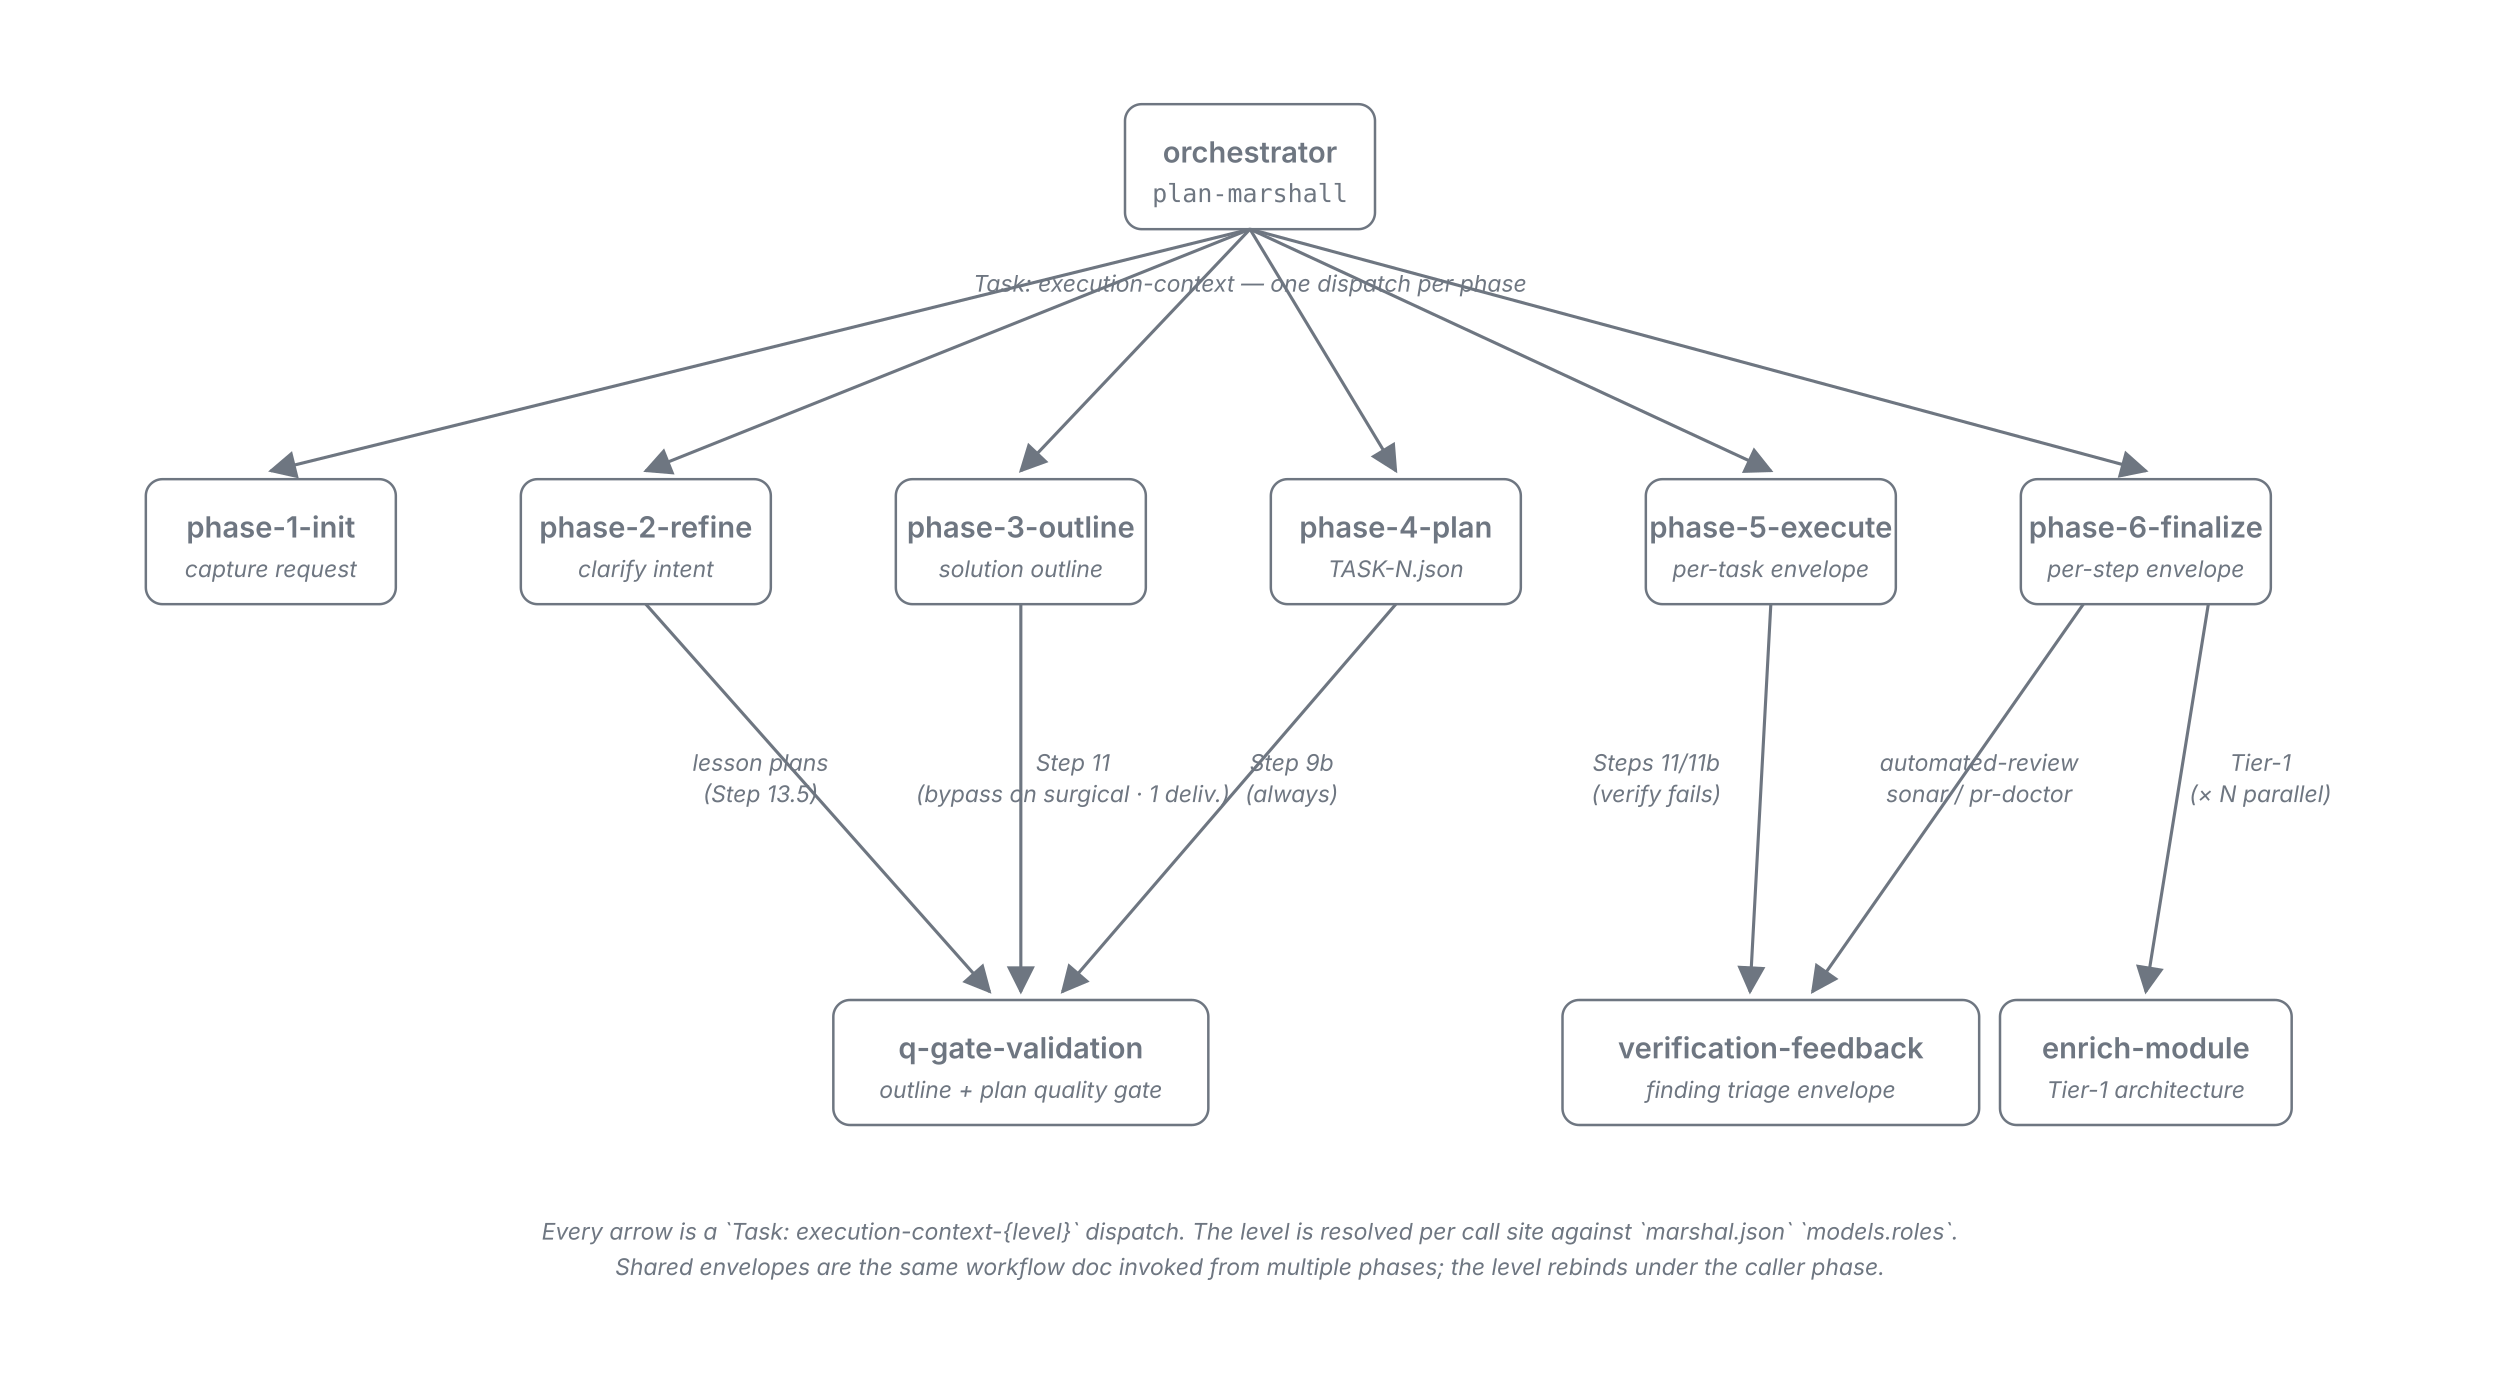
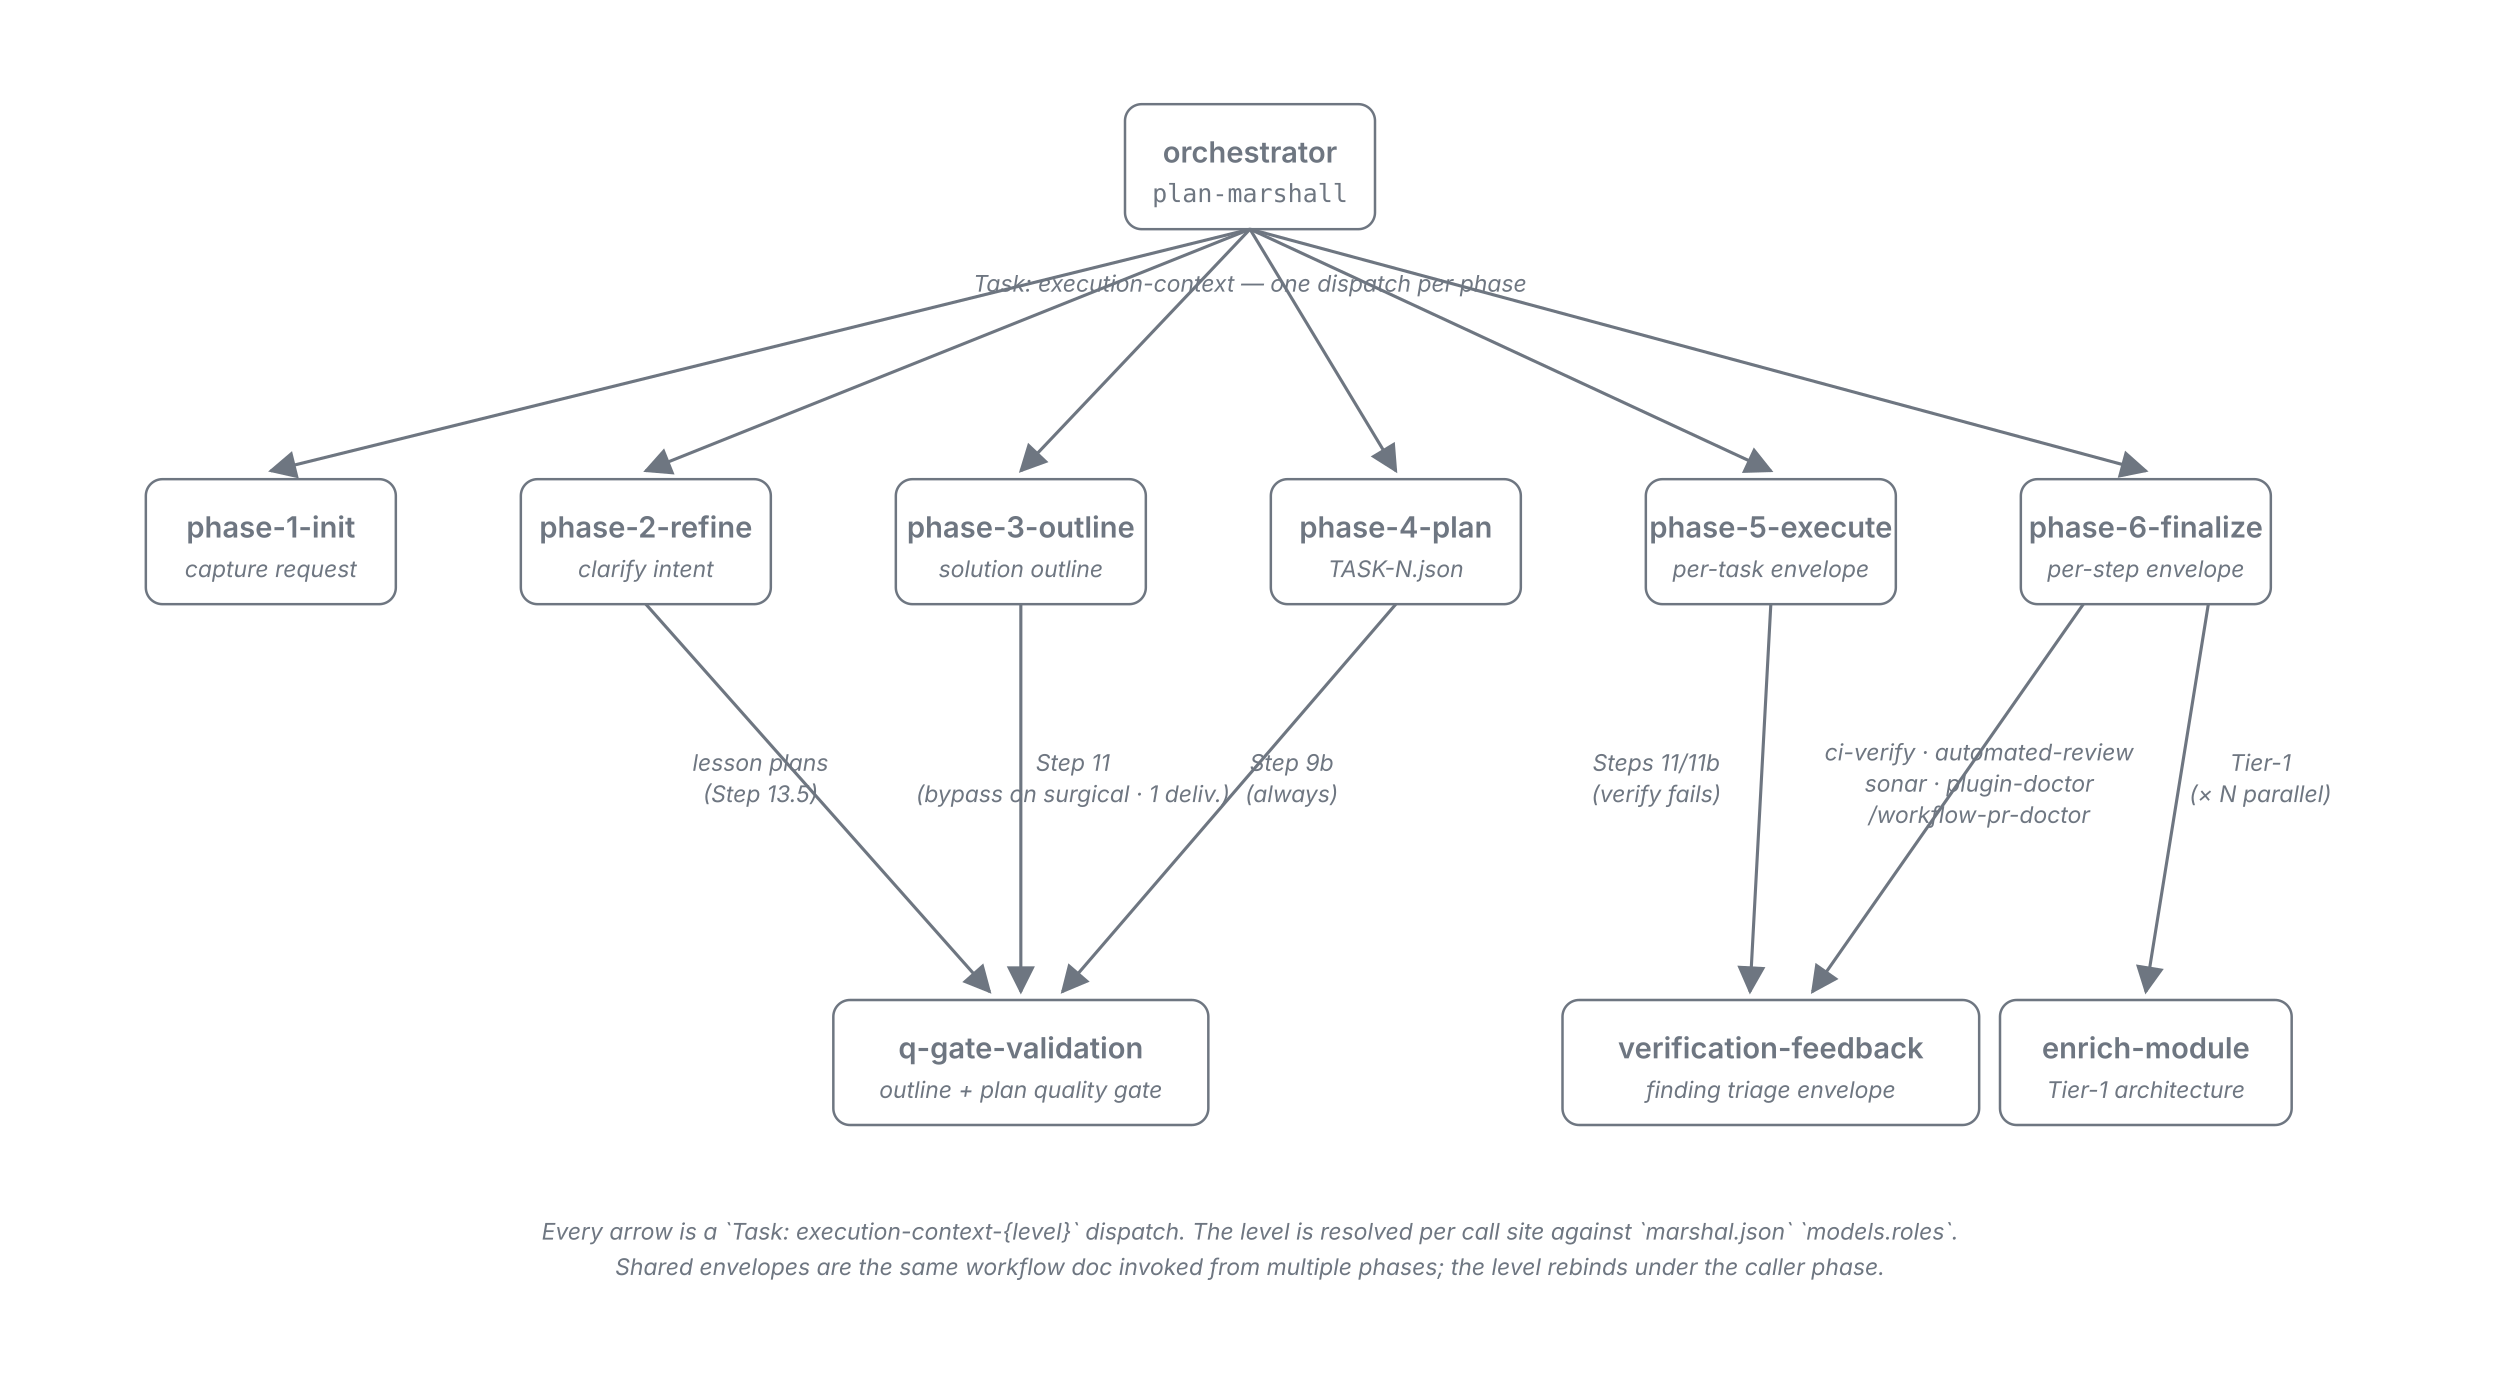
<svg xmlns="http://www.w3.org/2000/svg" viewBox="0 0 1200 660" role="img" aria-labelledby="title desc" font-family="ui-sans-serif, -apple-system, system-ui, 'Segoe UI', sans-serif">
  <defs>
    <marker id="arrow" viewBox="0 0 10 10" refX="9" refY="5" markerWidth="9" markerHeight="9" orient="auto">
      <path d="M0,0 L10,5 L0,10 z" class="arrow-fill" />
    </marker>
    <style>
      .col-header { font-size: 14px; font-weight: 600; fill: #6e7681; text-anchor: middle; }
      .col-sub    { font-size: 11px; fill: #6e7681; text-anchor: middle; font-style: italic; }
      .arrow-lbl  { font-size: 11px; fill: #6e7681; text-anchor: middle; font-style: italic; }
      .mono       { font-family: ui-monospace, 'SF Mono', Menlo, Consolas, monospace; font-size: 12px; fill: #6e7681; text-anchor: middle; }
      .stroke     { stroke: #6e7681; stroke-width: 1.2; fill: none; }
      .arrow      { stroke: #6e7681; stroke-width: 1.5; fill: none; }
      .arrow-fill { fill: #6e7681; }
    </style>
  </defs>
  <rect class="stroke" x="540" y="50" width="120" height="60" rx="8" ry="8" />
  <text x="600" y="78" class="col-header">orchestrator</text>
  <text x="600" y="97" class="mono">plan-marshall</text>
  <text x="600" y="140" class="arrow-lbl">Task: execution-context — one dispatch per phase</text>
  <rect class="stroke" x="70" y="230" width="120" height="60" rx="8" ry="8" />
  <text x="130" y="258" class="col-header">phase-1-init</text>
  <text x="130" y="277" class="col-sub">capture request</text>
  <rect class="stroke" x="250" y="230" width="120" height="60" rx="8" ry="8" />
  <text x="310" y="258" class="col-header">phase-2-refine</text>
  <text x="310" y="277" class="col-sub">clarify intent</text>
  <rect class="stroke" x="430" y="230" width="120" height="60" rx="8" ry="8" />
  <text x="490" y="258" class="col-header">phase-3-outline</text>
  <text x="490" y="277" class="col-sub">solution outline</text>
  <rect class="stroke" x="610" y="230" width="120" height="60" rx="8" ry="8" />
  <text x="670" y="258" class="col-header">phase-4-plan</text>
  <text x="670" y="277" class="col-sub">TASK-N.json</text>
  <rect class="stroke" x="790" y="230" width="120" height="60" rx="8" ry="8" />
  <text x="850" y="258" class="col-header">phase-5-execute</text>
  <text x="850" y="277" class="col-sub">per-task envelope</text>
  <rect class="stroke" x="970" y="230" width="120" height="60" rx="8" ry="8" />
  <text x="1030" y="258" class="col-header">phase-6-finalize</text>
  <text x="1030" y="277" class="col-sub">per-step envelope</text>
  <line class="arrow" x1="600" y1="110" x2="130" y2="226" marker-end="url(#arrow)" />
  <line class="arrow" x1="600" y1="110" x2="310" y2="226" marker-end="url(#arrow)" />
  <line class="arrow" x1="600" y1="110" x2="490" y2="226" marker-end="url(#arrow)" />
  <line class="arrow" x1="600" y1="110" x2="670" y2="226" marker-end="url(#arrow)" />
  <line class="arrow" x1="600" y1="110" x2="850" y2="226" marker-end="url(#arrow)" />
  <line class="arrow" x1="600" y1="110" x2="1030" y2="226" marker-end="url(#arrow)" />
  <rect class="stroke" x="400" y="480" width="180" height="60" rx="8" ry="8" />
  <text x="490" y="508" class="col-header">q-gate-validation</text>
  <text x="490" y="527" class="col-sub">outline + plan quality gate</text>
  <rect class="stroke" x="750" y="480" width="200" height="60" rx="8" ry="8" />
  <text x="850" y="508" class="col-header">verification-feedback</text>
  <text x="850" y="527" class="col-sub">finding triage envelope</text>
  <rect class="stroke" x="960" y="480" width="140" height="60" rx="8" ry="8" />
  <text x="1030" y="508" class="col-header">enrich-module</text>
  <text x="1030" y="527" class="col-sub">Tier-1 architecture</text>
  <line class="arrow" x1="310" y1="290" x2="475" y2="476" marker-end="url(#arrow)" />
  <text x="365" y="370" class="arrow-lbl">lesson plans</text>
  <text x="365" y="385" class="arrow-lbl">(Step 13.5)</text>
  <line class="arrow" x1="490" y1="290" x2="490" y2="476" marker-end="url(#arrow)" />
  <text x="515" y="370" class="arrow-lbl">Step 11</text>
  <text x="515" y="385" class="arrow-lbl">(bypass on surgical · 1 deliv.)</text>
  <line class="arrow" x1="670" y1="290" x2="510" y2="476" marker-end="url(#arrow)" />
  <text x="620" y="370" class="arrow-lbl">Step 9b</text>
  <text x="620" y="385" class="arrow-lbl">(always)</text>
  <line class="arrow" x1="850" y1="290" x2="840" y2="476" marker-end="url(#arrow)" />
  <text x="795" y="370" class="arrow-lbl">Steps 11/11b</text>
  <text x="795" y="385" class="arrow-lbl">(verify fails)</text>
  <line class="arrow" x1="1000" y1="290" x2="870" y2="476" marker-end="url(#arrow)" />
-   <text x="950" y="370" class="arrow-lbl">automated-review</text>
-   <text x="950" y="385" class="arrow-lbl">sonar / pr-doctor</text>
+   <text x="950" y="365" class="arrow-lbl">ci-verify · automated-review</text>
+   <text x="950" y="380" class="arrow-lbl">sonar · plugin-doctor</text>
+   <text x="950" y="395" class="arrow-lbl">/workflow-pr-doctor</text>
  <line class="arrow" x1="1060" y1="290" x2="1030" y2="476" marker-end="url(#arrow)" />
  <text x="1085" y="370" class="arrow-lbl">Tier-1</text>
  <text x="1085" y="385" class="arrow-lbl">(× N parallel)</text>
  <text x="600" y="595" class="col-sub">Every arrow is a `Task: execution-context-{level}` dispatch. The level is resolved per call site against `marshal.json` `models.roles`.</text>
  <text x="600" y="612" class="col-sub">Shared envelopes are the same workflow doc invoked from multiple phases; the level rebinds under the caller phase.</text>
</svg>
